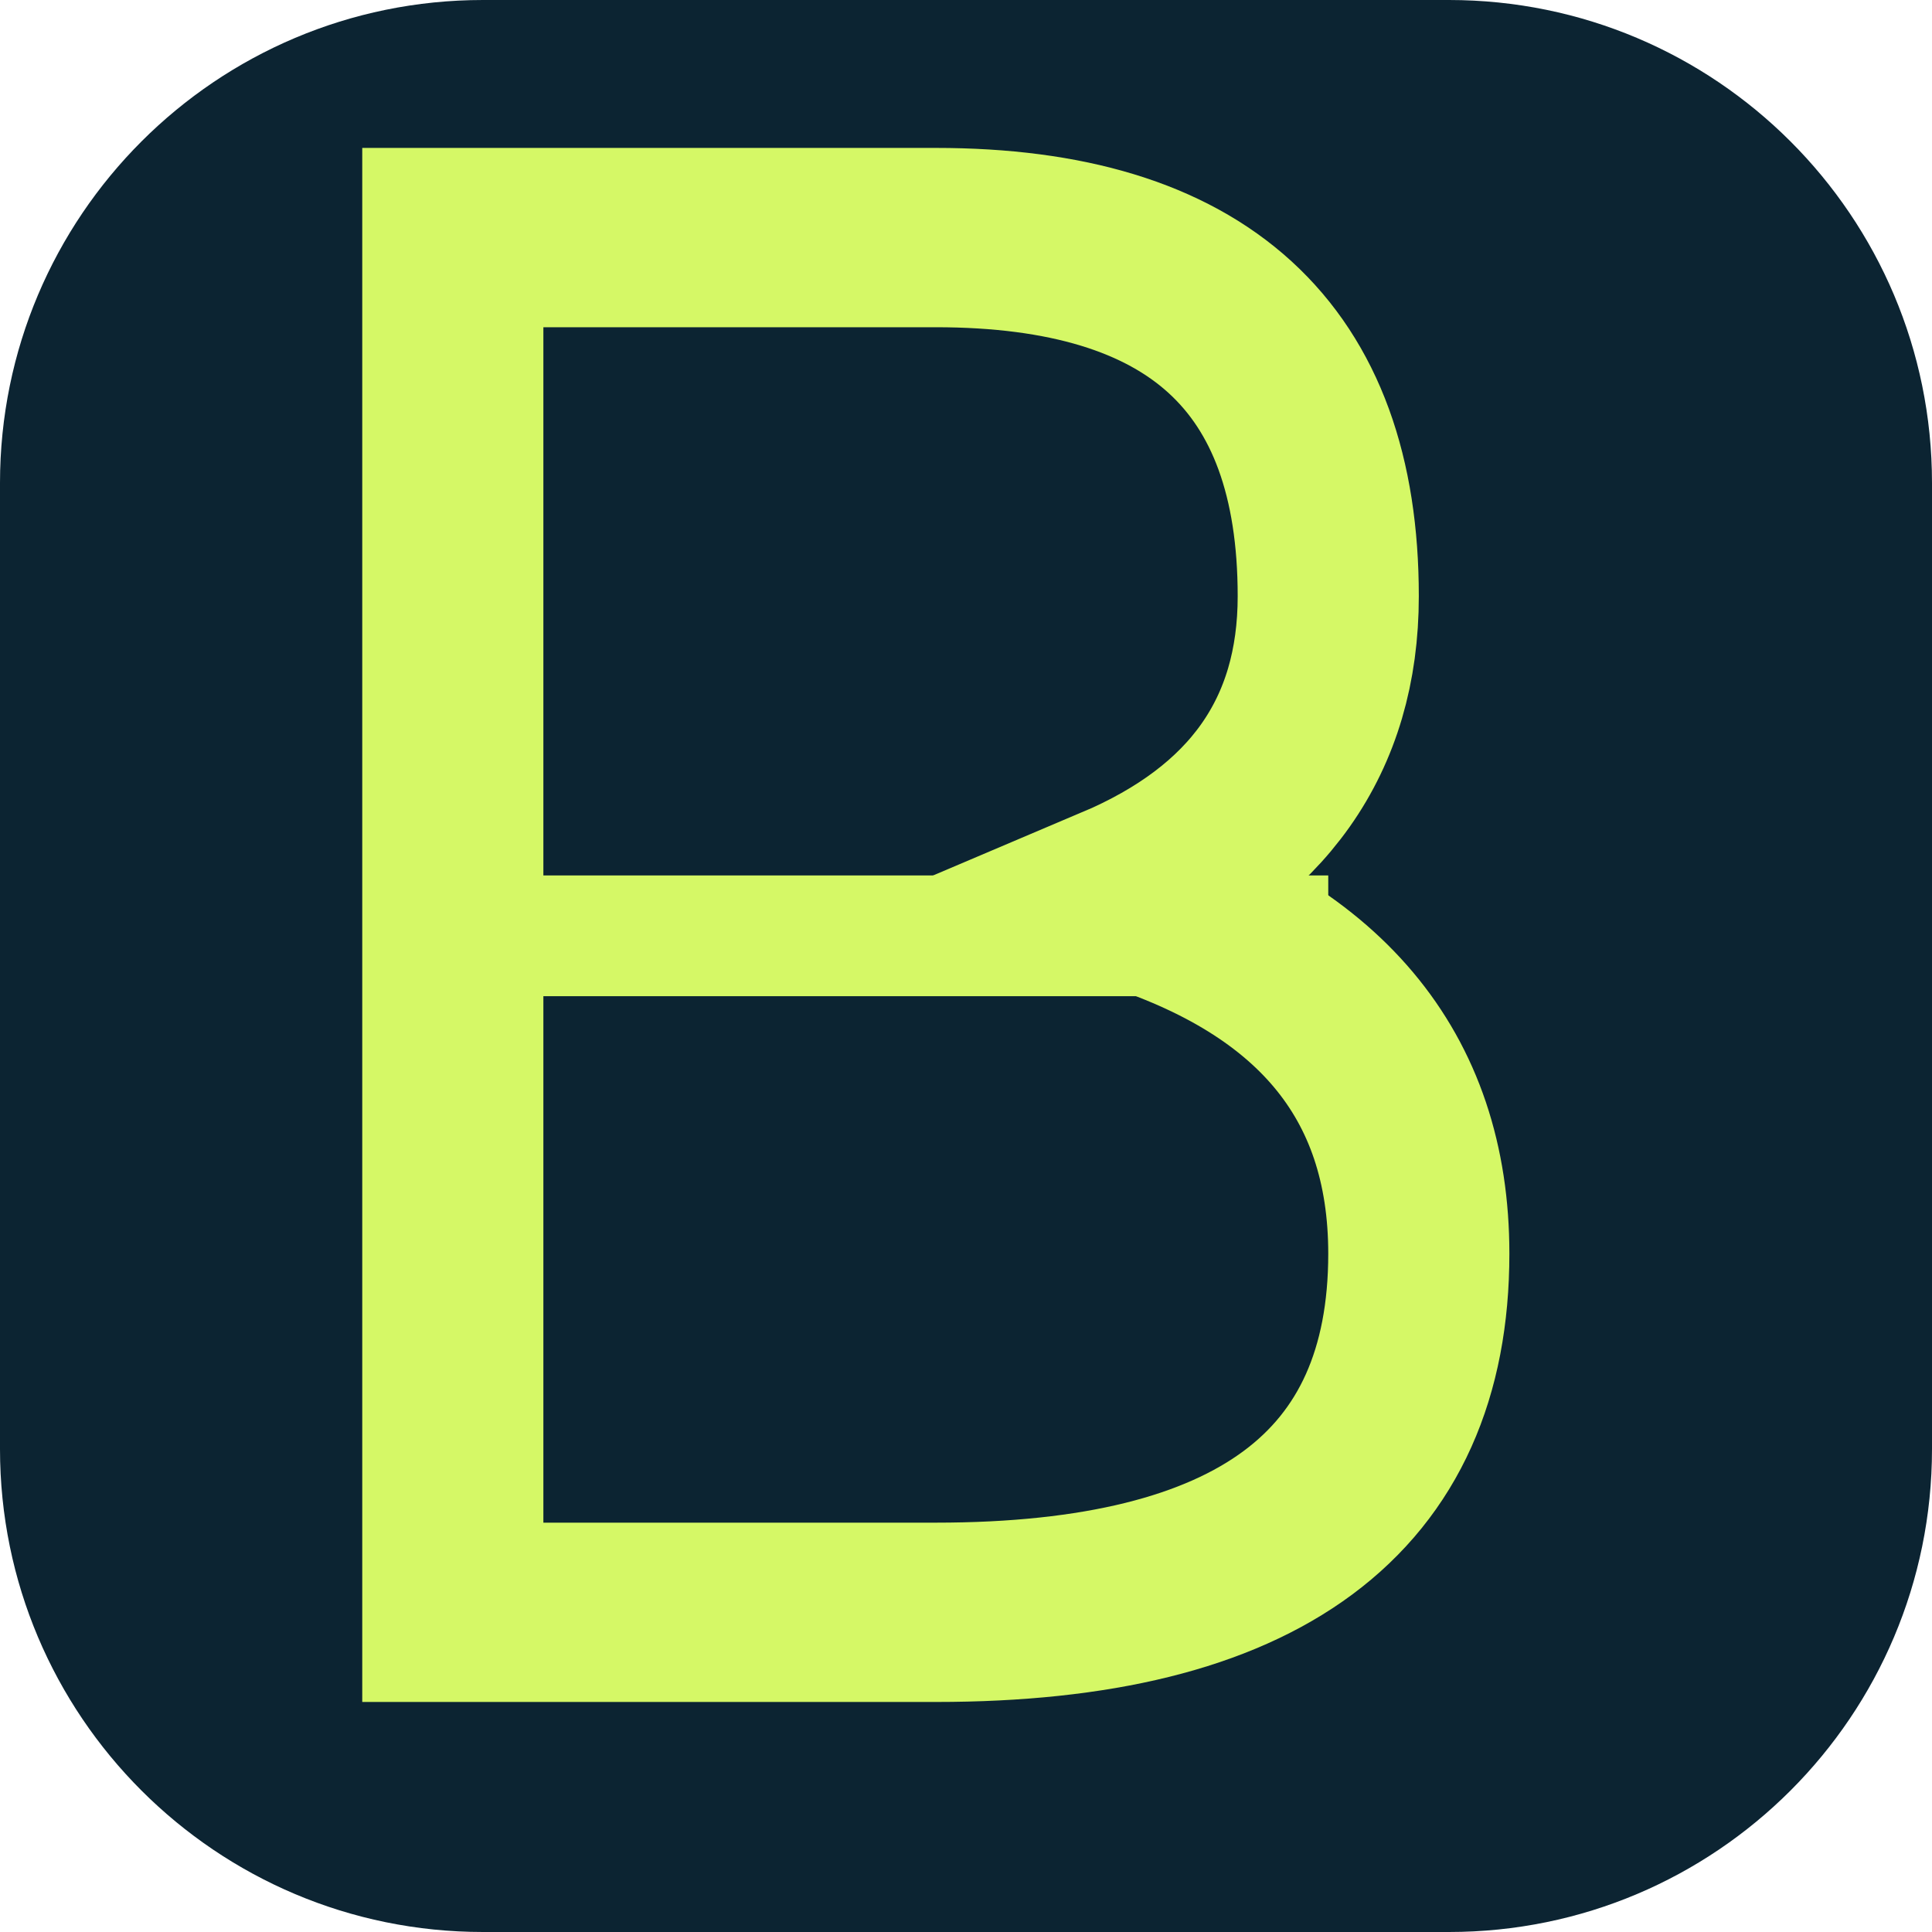
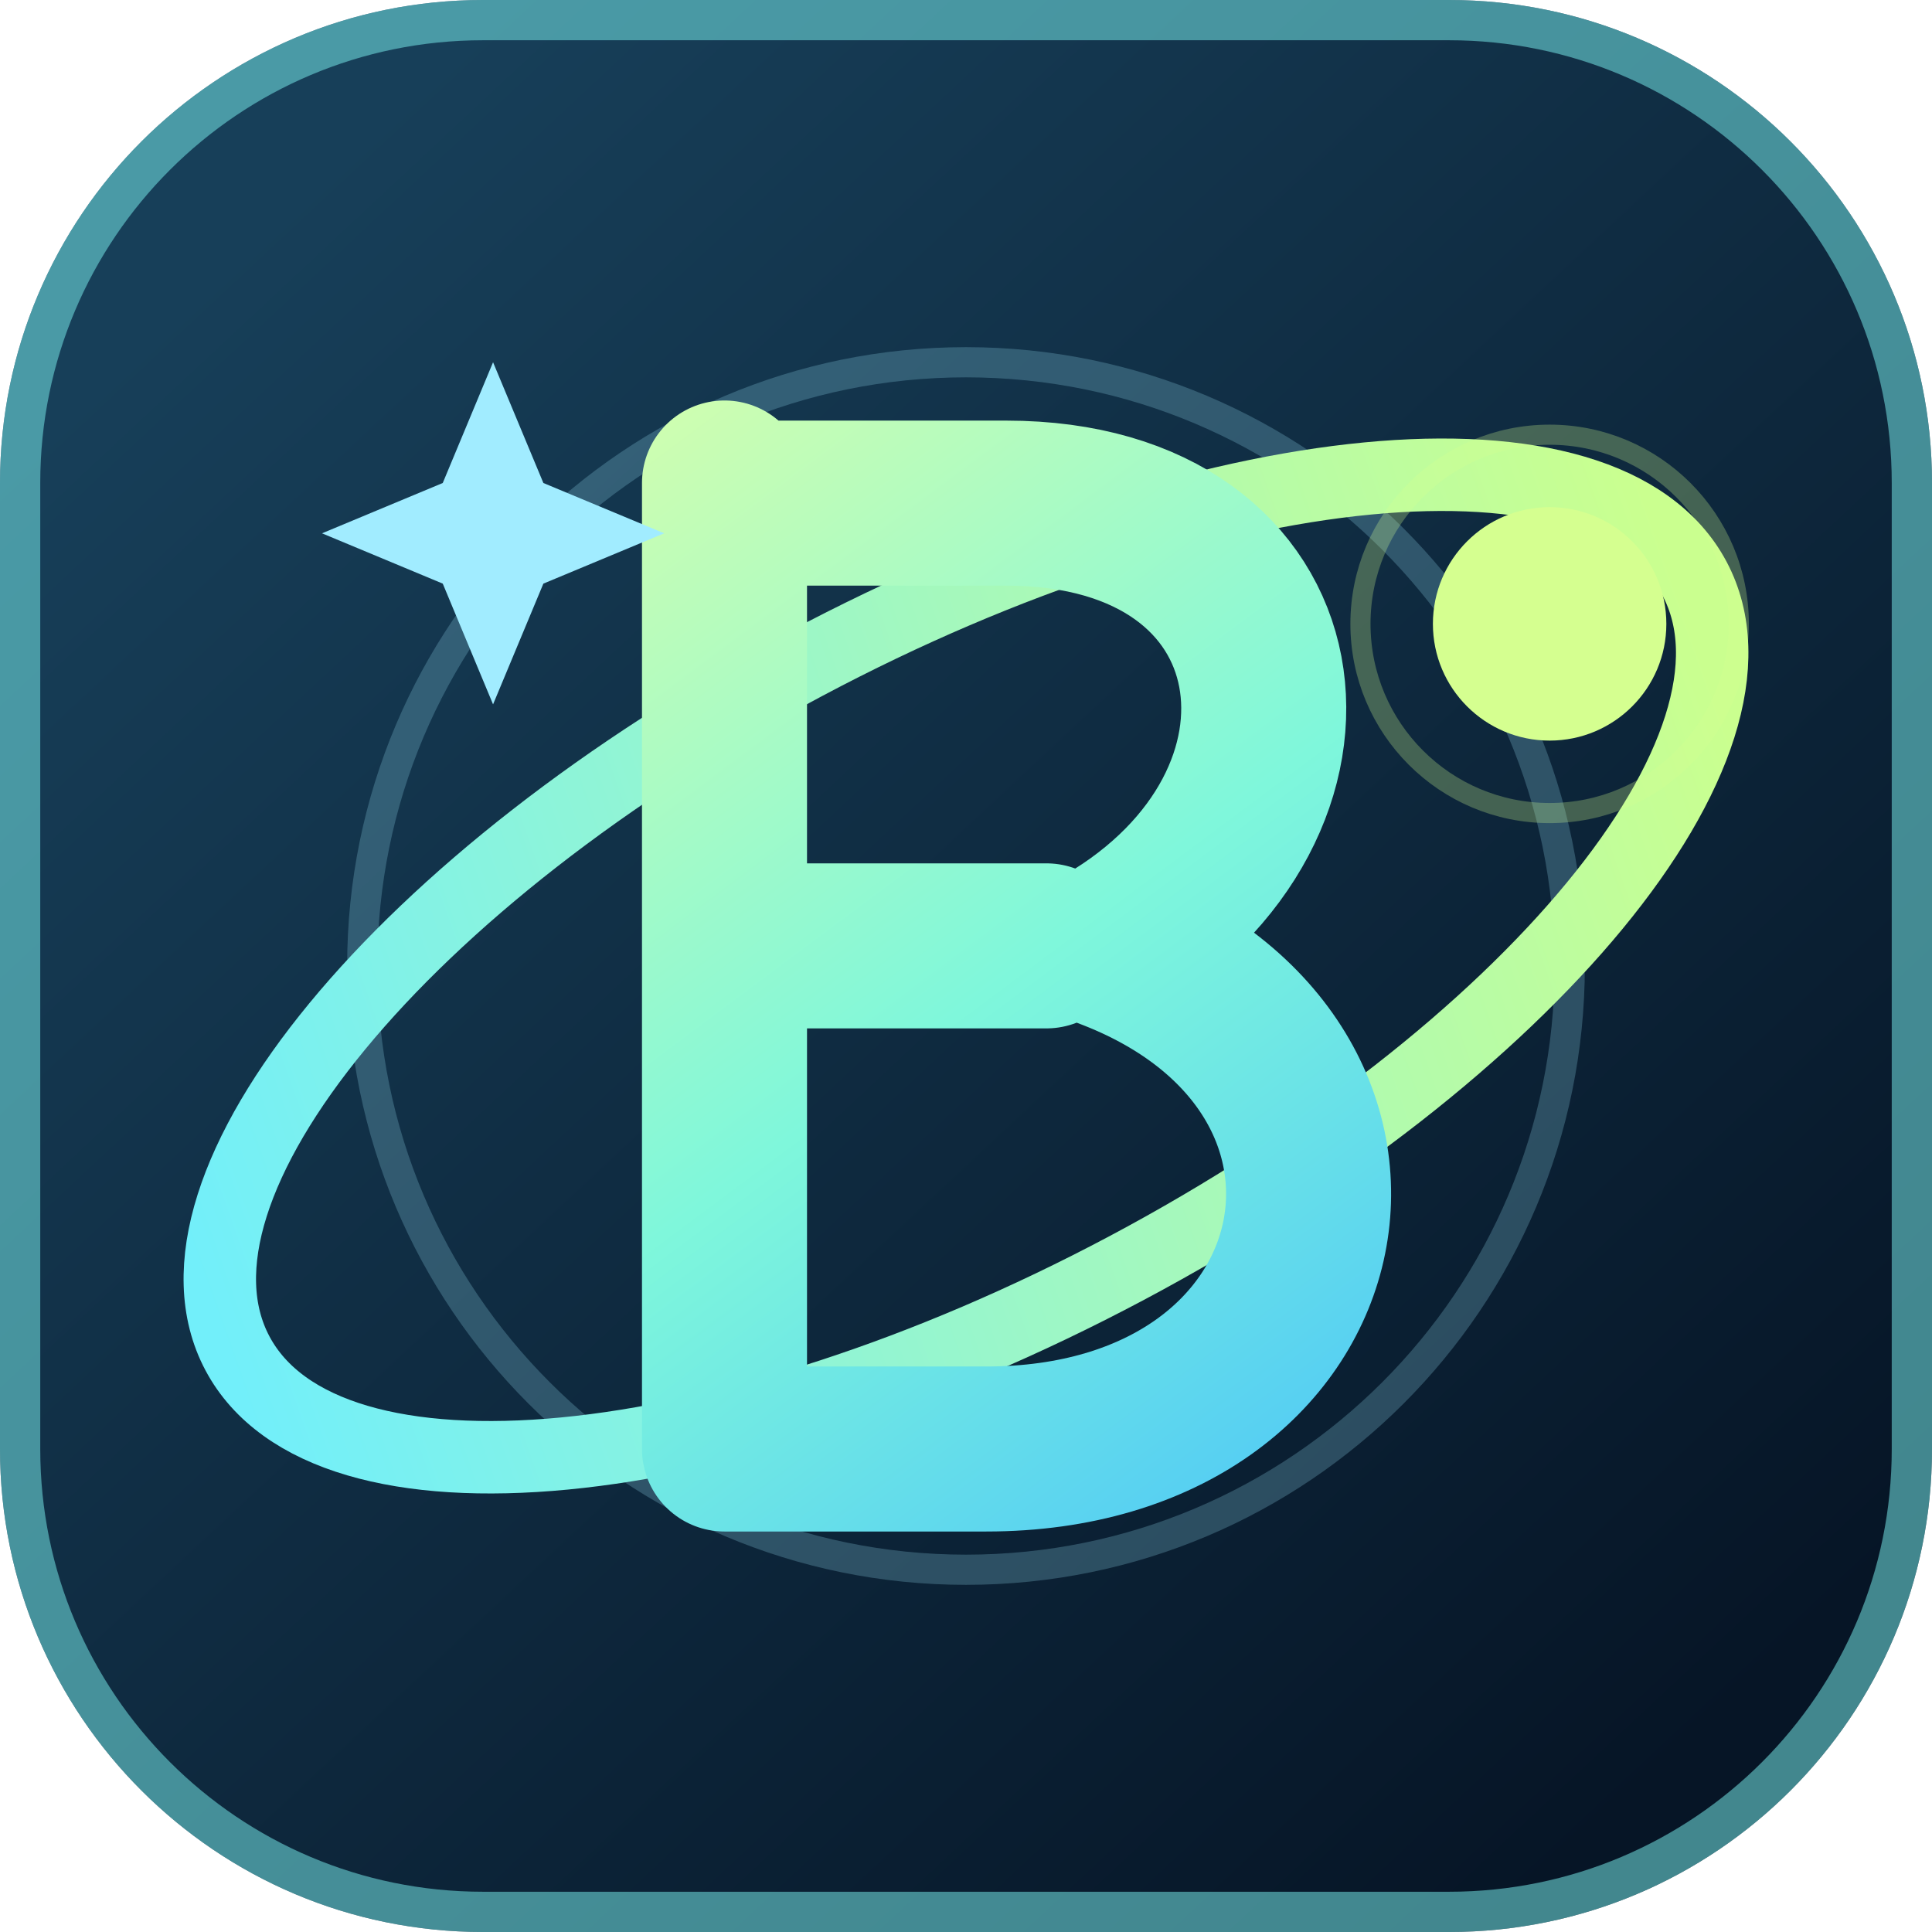
- <svg xmlns="http://www.w3.org/2000/svg" viewBox="0 0 64 64">
-   <rect width="64" height="64" rx="16" fill="#0c2432" />
-   <path d="M20 13h16q13 0 13 12 0 7-7 10 10 3 10 12 0 12-16 12H20z" fill="none" stroke="#d5f866" stroke-width="6" transform="translate(-5 -5) scale(1 .99)" />
-   <path d="M16 31h28" stroke="#d5f866" stroke-width="4" />
+ <svg xmlns="http://www.w3.org/2000/svg" viewBox="0 0 96 96" fill="none" aria-hidden="true">
+   <defs>
+     <linearGradient id="sky" x1="12" y1="12" x2="83" y2="88" gradientUnits="userSpaceOnUse">
+       <stop stop-color="#173f59" />
+       <stop offset="1" stop-color="#061526" />
+     </linearGradient>
+     <linearGradient id="mint" x1="27" y1="18" x2="71" y2="77" gradientUnits="userSpaceOnUse">
+       <stop stop-color="#dcffa9" />
+       <stop offset=".52" stop-color="#7ff7db" />
+       <stop offset="1" stop-color="#49c2fa" />
+     </linearGradient>
+     <linearGradient id="orbit" x1="7" y1="44" x2="87" y2="56" gradientUnits="userSpaceOnUse">
+       <stop stop-color="#72effa" />
+       <stop offset="1" stop-color="#caff8f" />
+     </linearGradient>
+   </defs>
+   <rect width="96" height="96" rx="24" fill="url(#sky)" />
+   <rect x="1" y="1" width="94" height="94" rx="23" stroke="#76e8e8" stroke-opacity=".54" stroke-width="2" />
+   <circle cx="48" cy="48" r="30" stroke="#97dff1" stroke-opacity=".25" stroke-width="1.5" />
+   <ellipse cx="48" cy="48" rx="41" ry="17" transform="rotate(-28 48 48)" stroke="url(#orbit)" stroke-width="3.6" stroke-linecap="round" />
+   <path d="M36 24V72M36 25H50C65 25 67 40 55 47C71 53 67 72 49 72H36M37 47H52" stroke="url(#mint)" stroke-width="8.2" stroke-linecap="round" stroke-linejoin="round" />
+   <circle cx="77" cy="31" r="5.8" fill="#d5ff90" />
+   <circle cx="77" cy="31" r="9.4" stroke="#d5ff90" stroke-opacity=".28" />
+   <path d="M22 24L24.5 18L27 24L33 26.5L27 29L24.5 35L22 29L16 26.5L22 24Z" fill="#a1ecff" />
</svg>
